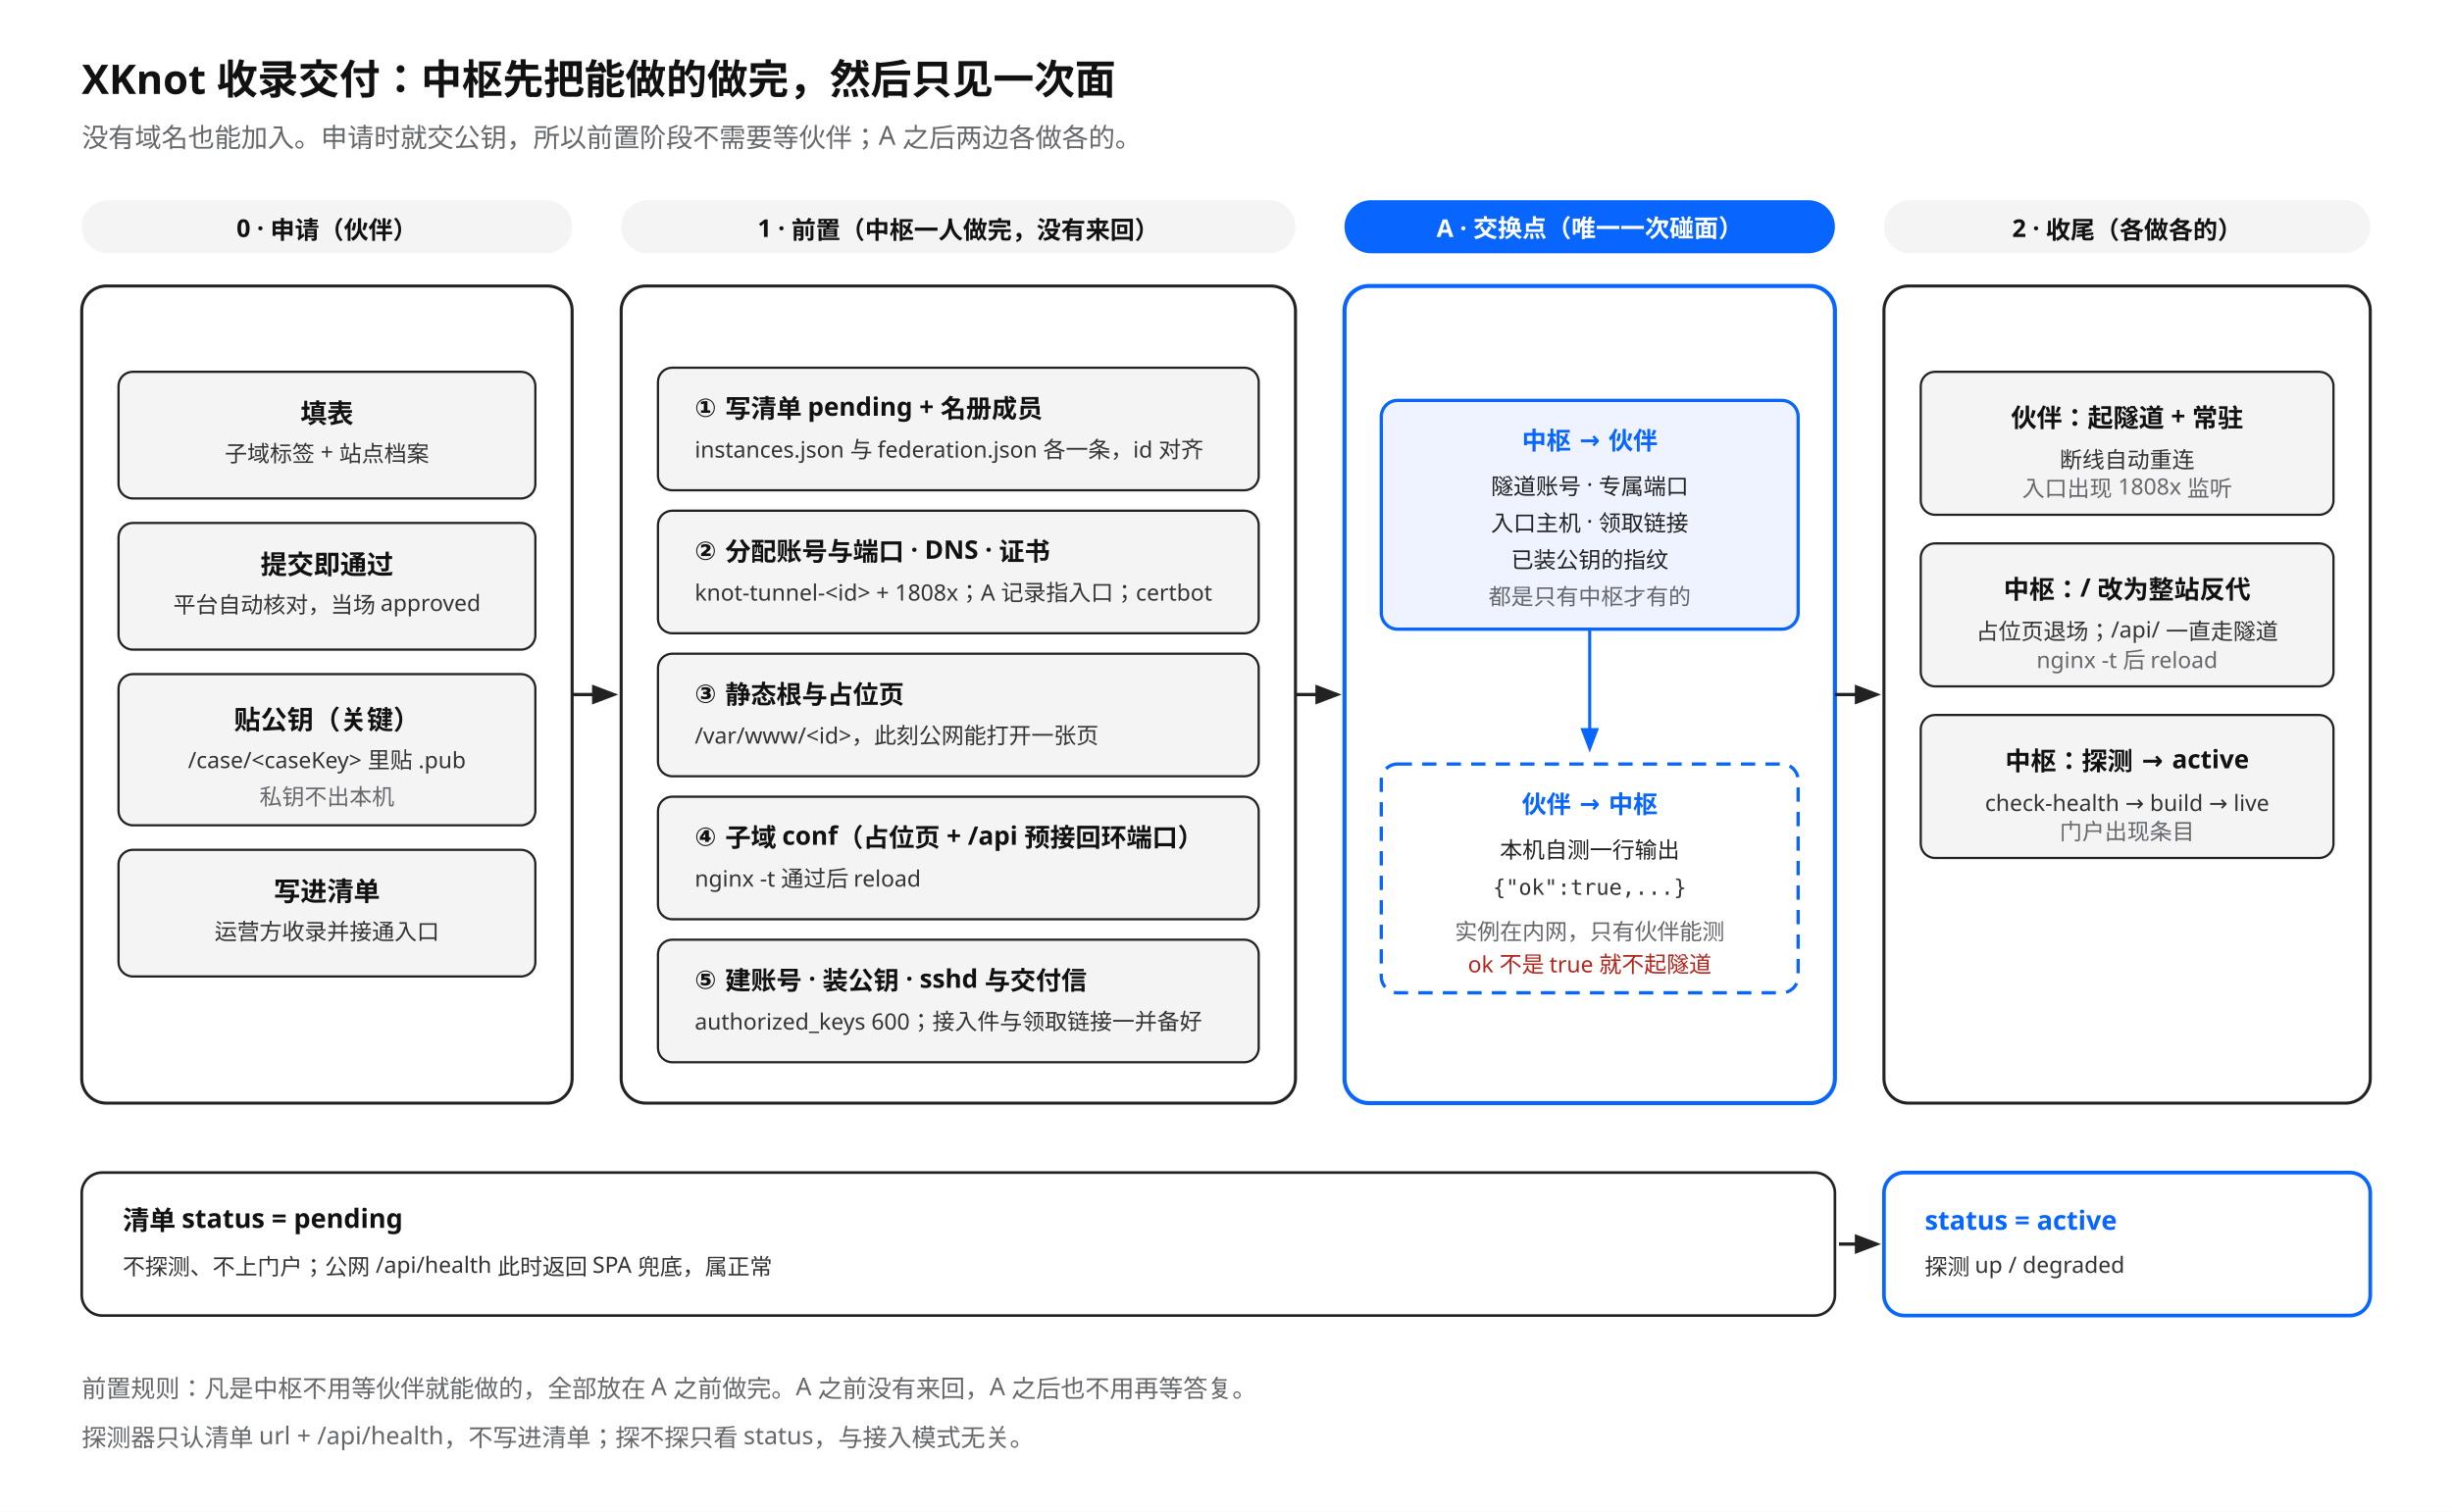
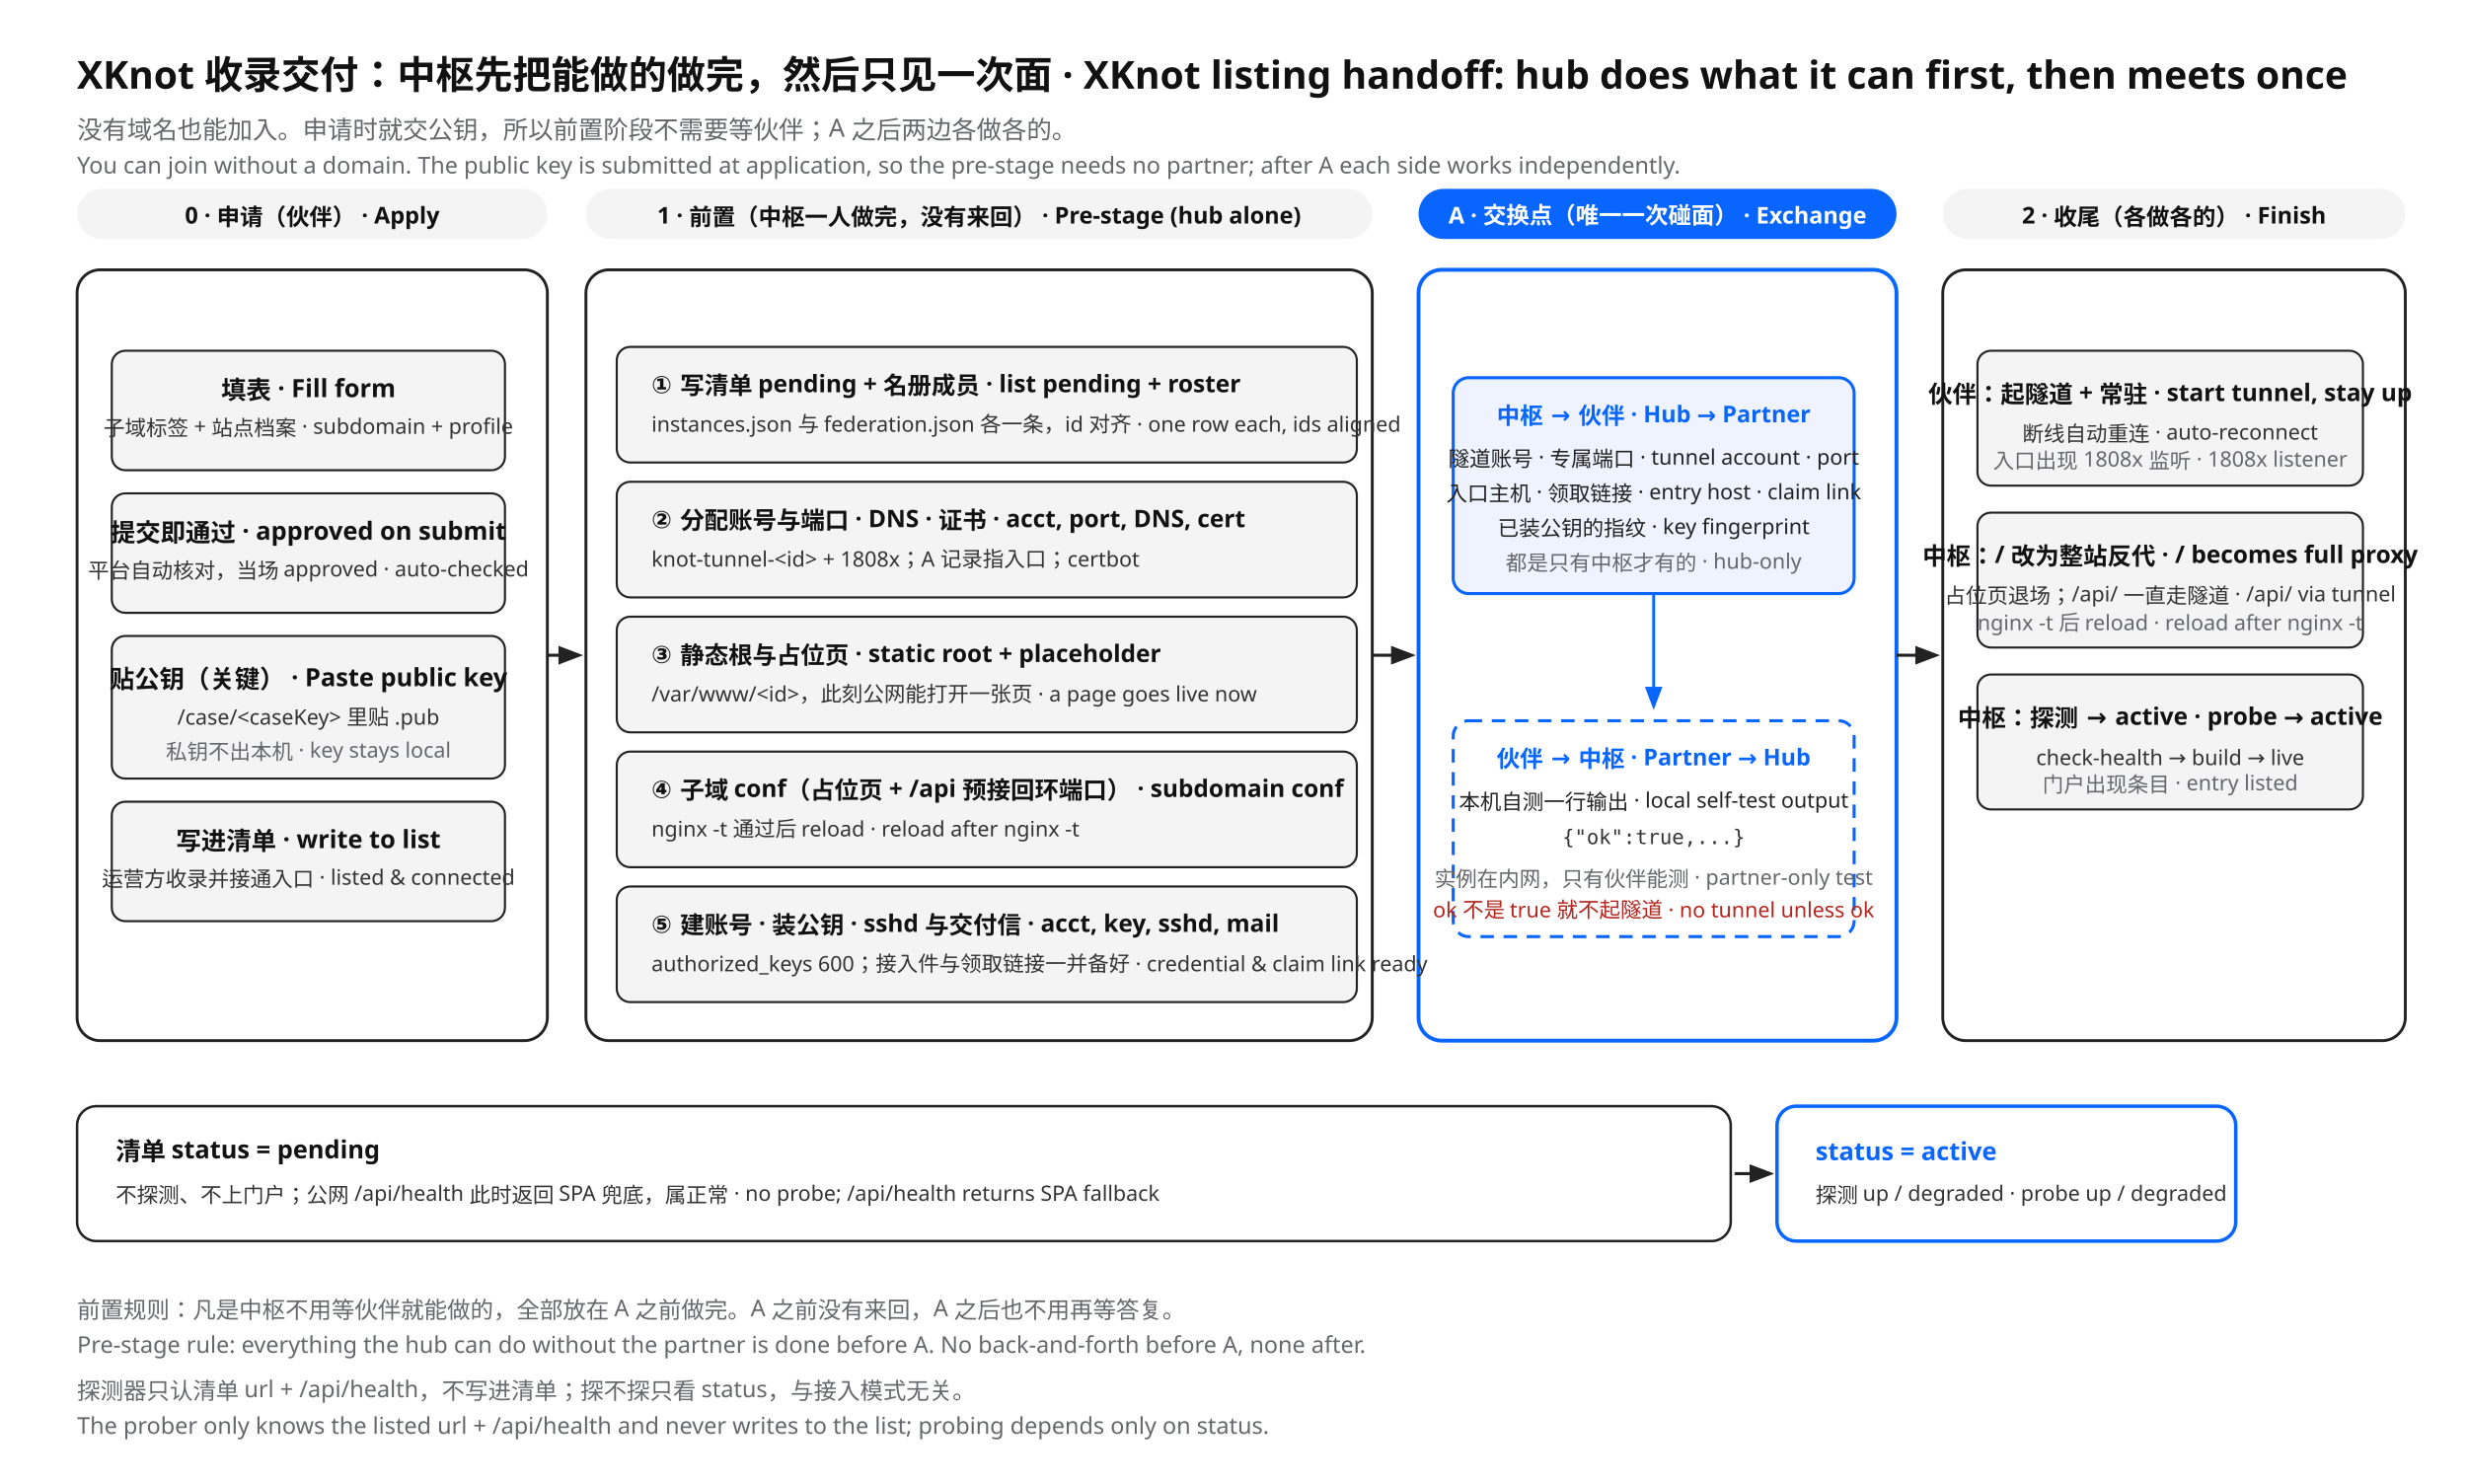
- <svg xmlns="http://www.w3.org/2000/svg" width="1200" height="740" viewBox="0 0 1200 740">
+ <svg xmlns="http://www.w3.org/2000/svg" width="1280" height="770" viewBox="0 0 1280 770">
  <defs>
    <marker id="arrow" viewBox="0 0 10 10" refX="8" refY="5" markerWidth="8" markerHeight="8" orient="auto">
      <path d="M 0 1.2 L 10 5 L 0 8.8 Z" fill="#222" />
    </marker>
    <marker id="arrow-blue" viewBox="0 0 10 10" refX="8" refY="5" markerWidth="8" markerHeight="8" orient="auto">
      <path d="M 0 1.2 L 10 5 L 0 8.8 Z" fill="#0866FF" />
    </marker>
  </defs>
-   <rect width="1200" height="740" fill="#ffffff" />
-   <rect x="40" y="140" width="240" height="400" rx="12" fill="#ffffff" stroke="#222" stroke-width="1.5" />
-   <rect x="304" y="140" width="330" height="400" rx="12" fill="#ffffff" stroke="#222" stroke-width="1.5" />
-   <rect x="658" y="140" width="240" height="400" rx="12" fill="#ffffff" stroke="#0866FF" stroke-width="2" />
-   <rect x="922" y="140" width="238" height="400" rx="12" fill="#ffffff" stroke="#222" stroke-width="1.5" />
+   <rect width="1280" height="770" fill="#ffffff" />
+   <rect x="40" y="140" width="244" height="400" rx="12" fill="#ffffff" stroke="#222" stroke-width="1.5" />
+   <rect x="304" y="140" width="408" height="400" rx="12" fill="#ffffff" stroke="#222" stroke-width="1.5" />
+   <rect x="736" y="140" width="248" height="400" rx="12" fill="#ffffff" stroke="#0866FF" stroke-width="2" />
+   <rect x="1008" y="140" width="240" height="400" rx="12" fill="#ffffff" stroke="#222" stroke-width="1.5" />
  <g fill="#f4f4f4" stroke="#222" stroke-width="1.1">
    <rect x="58" y="182" width="204" height="62" rx="7" />
    <rect x="58" y="256" width="204" height="62" rx="7" />
    <rect x="58" y="330" width="204" height="74" rx="7" />
    <rect x="58" y="416" width="204" height="62" rx="7" />
  </g>
  <g fill="#f4f4f4" stroke="#222" stroke-width="1.1">
-     <rect x="322" y="180" width="294" height="60" rx="7" />
-     <rect x="322" y="250" width="294" height="60" rx="7" />
-     <rect x="322" y="320" width="294" height="60" rx="7" />
-     <rect x="322" y="390" width="294" height="60" rx="7" />
-     <rect x="322" y="460" width="294" height="60" rx="7" />
+     <rect x="320" y="180" width="384" height="60" rx="7" />
+     <rect x="320" y="250" width="384" height="60" rx="7" />
+     <rect x="320" y="320" width="384" height="60" rx="7" />
+     <rect x="320" y="390" width="384" height="60" rx="7" />
+     <rect x="320" y="460" width="384" height="60" rx="7" />
  </g>
-   <rect x="676" y="196" width="204" height="112" rx="8" fill="#eef3ff" stroke="#0866FF" stroke-width="1.6" />
-   <rect x="676" y="374" width="204" height="112" rx="8" fill="#ffffff" stroke="#0866FF" stroke-width="1.6" stroke-dasharray="7 5" />
+   <rect x="754" y="196" width="208" height="112" rx="8" fill="#eef3ff" stroke="#0866FF" stroke-width="1.6" />
+   <rect x="754" y="374" width="208" height="112" rx="8" fill="#ffffff" stroke="#0866FF" stroke-width="1.6" stroke-dasharray="7 5" />
  <g fill="#f4f4f4" stroke="#222" stroke-width="1.1">
-     <rect x="940" y="182" width="202" height="70" rx="7" />
-     <rect x="940" y="266" width="202" height="70" rx="7" />
-     <rect x="940" y="350" width="202" height="70" rx="7" />
+     <rect x="1026" y="182" width="200" height="70" rx="7" />
+     <rect x="1026" y="266" width="200" height="70" rx="7" />
+     <rect x="1026" y="350" width="200" height="70" rx="7" />
  </g>
  <g fill="none" stroke="#222" stroke-width="1.6">
-     <line x1="280" y1="340" x2="300" y2="340" marker-end="url(#arrow)" />
-     <line x1="634" y1="340" x2="654" y2="340" marker-end="url(#arrow)" />
-     <line x1="898" y1="340" x2="918" y2="340" marker-end="url(#arrow)" />
+     <line x1="284" y1="340" x2="300" y2="340" marker-end="url(#arrow)" />
+     <line x1="712" y1="340" x2="732" y2="340" marker-end="url(#arrow)" />
+     <line x1="984" y1="340" x2="1004" y2="340" marker-end="url(#arrow)" />
  </g>
  <g fill="none" stroke="#0866FF" stroke-width="1.5">
-     <line x1="778" y1="308" x2="778" y2="366" marker-end="url(#arrow-blue)" />
+     <line x1="858" y1="308" x2="858" y2="366" marker-end="url(#arrow-blue)" />
  </g>
  <g font-family="PingFang SC, Hiragino Sans GB, sans-serif">
-     <text x="40" y="46" font-size="20" font-weight="600" fill="#111">XKnot 收录交付：中枢先把能做的做完，然后只见一次面</text>
+     <text x="40" y="46" font-size="20" font-weight="600" fill="#111">XKnot 收录交付：中枢先把能做的做完，然后只见一次面 · XKnot listing handoff: hub does what it can first, then meets once</text>
    <text x="40" y="72" font-size="13" fill="#65676B">没有域名也能加入。申请时就交公钥，所以前置阶段不需要等伙伴；A 之后两边各做各的。</text>
+     <text x="40" y="90" font-size="12" fill="#65676B">You can join without a domain. The public key is submitted at application, so the pre-stage needs no partner; after A each side works independently.</text>
    <g text-anchor="middle" font-size="12" font-weight="600">
-       <rect x="40" y="98" width="240" height="26" rx="13" fill="#f4f4f4" />
-       <text x="160" y="116" fill="#111">0 · 申请（伙伴）</text>
-       <rect x="304" y="98" width="330" height="26" rx="13" fill="#f4f4f4" />
-       <text x="469" y="116" fill="#111">1 · 前置（中枢一人做完，没有来回）</text>
-       <rect x="658" y="98" width="240" height="26" rx="13" fill="#0866FF" />
-       <text x="778" y="116" fill="#ffffff">A · 交换点（唯一一次碰面）</text>
-       <rect x="922" y="98" width="238" height="26" rx="13" fill="#f4f4f4" />
-       <text x="1041" y="116" fill="#111">2 · 收尾（各做各的）</text>
+       <rect x="40" y="98" width="244" height="26" rx="13" fill="#f4f4f4" />
+       <text x="162" y="116" fill="#111">0 · 申请（伙伴） · Apply</text>
+       <rect x="304" y="98" width="408" height="26" rx="13" fill="#f4f4f4" />
+       <text x="508" y="116" fill="#111">1 · 前置（中枢一人做完，没有来回） · Pre-stage (hub alone)</text>
+       <rect x="736" y="98" width="248" height="26" rx="13" fill="#0866FF" />
+       <text x="860" y="116" fill="#ffffff">A · 交换点（唯一一次碰面） · Exchange</text>
+       <rect x="1008" y="98" width="240" height="26" rx="13" fill="#f4f4f4" />
+       <text x="1128" y="116" fill="#111">2 · 收尾（各做各的） · Finish</text>
    </g>
    <g text-anchor="middle">
-       <text x="160" y="207" font-size="13" font-weight="600" fill="#111">填表</text>
-       <text x="160" y="226" font-size="11" fill="#333">子域标签 + 站点档案</text>
-       <text x="160" y="281" font-size="13" font-weight="600" fill="#111">提交即通过</text>
-       <text x="160" y="300" font-size="11" fill="#333">平台自动核对，当场 approved</text>
-       <text x="160" y="357" font-size="13" font-weight="600" fill="#111">贴公钥（关键）</text>
+       <text x="160" y="207" font-size="13" font-weight="600" fill="#111">填表 · Fill form</text>
+       <text x="160" y="226" font-size="11" fill="#333">子域标签 + 站点档案 · subdomain + profile</text>
+       <text x="160" y="281" font-size="13" font-weight="600" fill="#111">提交即通过 · approved on submit</text>
+       <text x="160" y="300" font-size="11" fill="#333">平台自动核对，当场 approved · auto-checked</text>
+       <text x="160" y="357" font-size="13" font-weight="600" fill="#111">贴公钥（关键） · Paste public key</text>
      <text x="160" y="376" font-size="11" fill="#333">/case/&lt;caseKey&gt; 里贴 .pub</text>
-       <text x="160" y="394" font-size="11" fill="#65676B">私钥不出本机</text>
-       <text x="160" y="441" font-size="13" font-weight="600" fill="#111">写进清单</text>
-       <text x="160" y="460" font-size="11" fill="#333">运营方收录并接通入口</text>
+       <text x="160" y="394" font-size="11" fill="#65676B">私钥不出本机 · key stays local</text>
+       <text x="160" y="441" font-size="13" font-weight="600" fill="#111">写进清单 · write to list</text>
+       <text x="160" y="460" font-size="11" fill="#333">运营方收录并接通入口 · listed &amp; connected</text>
    </g>
    <g text-anchor="start">
-       <text x="340" y="204" font-size="12.5" font-weight="600" fill="#111">① 写清单 pending + 名册成员</text>
-       <text x="340" y="224" font-size="11" fill="#333">instances.json 与 federation.json 各一条，id 对齐</text>
-       <text x="340" y="274" font-size="12.5" font-weight="600" fill="#111">② 分配账号与端口 · DNS · 证书</text>
-       <text x="340" y="294" font-size="11" fill="#333">knot-tunnel-&lt;id&gt; + 1808x；A 记录指入口；certbot</text>
-       <text x="340" y="344" font-size="12.5" font-weight="600" fill="#111">③ 静态根与占位页</text>
-       <text x="340" y="364" font-size="11" fill="#333">/var/www/&lt;id&gt;，此刻公网能打开一张页</text>
-       <text x="340" y="414" font-size="12.5" font-weight="600" fill="#111">④ 子域 conf（占位页 + /api 预接回环端口）</text>
-       <text x="340" y="434" font-size="11" fill="#333">nginx -t 通过后 reload</text>
-       <text x="340" y="484" font-size="12.5" font-weight="600" fill="#111">⑤ 建账号 · 装公钥 · sshd 与交付信</text>
-       <text x="340" y="504" font-size="11" fill="#333">authorized_keys 600；接入件与领取链接一并备好</text>
+       <text x="338" y="204" font-size="12.5" font-weight="600" fill="#111">① 写清单 pending + 名册成员 · list pending + roster</text>
+       <text x="338" y="224" font-size="11" fill="#333">instances.json 与 federation.json 各一条，id 对齐 · one row each, ids aligned</text>
+       <text x="338" y="274" font-size="12.5" font-weight="600" fill="#111">② 分配账号与端口 · DNS · 证书 · acct, port, DNS, cert</text>
+       <text x="338" y="294" font-size="11" fill="#333">knot-tunnel-&lt;id&gt; + 1808x；A 记录指入口；certbot</text>
+       <text x="338" y="344" font-size="12.5" font-weight="600" fill="#111">③ 静态根与占位页 · static root + placeholder</text>
+       <text x="338" y="364" font-size="11" fill="#333">/var/www/&lt;id&gt;，此刻公网能打开一张页 · a page goes live now</text>
+       <text x="338" y="414" font-size="12.5" font-weight="600" fill="#111">④ 子域 conf（占位页 + /api 预接回环端口） · subdomain conf</text>
+       <text x="338" y="434" font-size="11" fill="#333">nginx -t 通过后 reload · reload after nginx -t</text>
+       <text x="338" y="484" font-size="12.5" font-weight="600" fill="#111">⑤ 建账号 · 装公钥 · sshd 与交付信 · acct, key, sshd, mail</text>
+       <text x="338" y="504" font-size="11" fill="#333">authorized_keys 600；接入件与领取链接一并备好 · credential &amp; claim link ready</text>
    </g>
    <g text-anchor="middle">
-       <text x="778" y="220" font-size="12" font-weight="600" fill="#0866FF">中枢 → 伙伴</text>
-       <text x="778" y="242" font-size="11" fill="#222">隧道账号 · 专属端口</text>
-       <text x="778" y="260" font-size="11" fill="#222">入口主机 · 领取链接</text>
-       <text x="778" y="278" font-size="11" fill="#222">已装公钥的指纹</text>
-       <text x="778" y="296" font-size="11" fill="#65676B">都是只有中枢才有的</text>
-       <text x="778" y="398" font-size="12" font-weight="600" fill="#0866FF">伙伴 → 中枢</text>
-       <text x="778" y="420" font-size="11" fill="#222">本机自测一行输出</text>
-       <text x="778" y="438" font-size="10.5" font-family="JetBrains Mono, monospace" fill="#333">{"ok":true,...}</text>
-       <text x="778" y="460" font-size="11" fill="#65676B">实例在内网，只有伙伴能测</text>
-       <text x="778" y="476" font-size="11" fill="#b3261e">ok 不是 true 就不起隧道</text>
+       <text x="858" y="220" font-size="12" font-weight="600" fill="#0866FF">中枢 → 伙伴 · Hub → Partner</text>
+       <text x="858" y="242" font-size="11" fill="#222">隧道账号 · 专属端口 · tunnel account · port</text>
+       <text x="858" y="260" font-size="11" fill="#222">入口主机 · 领取链接 · entry host · claim link</text>
+       <text x="858" y="278" font-size="11" fill="#222">已装公钥的指纹 · key fingerprint</text>
+       <text x="858" y="296" font-size="11" fill="#65676B">都是只有中枢才有的 · hub-only</text>
+       <text x="858" y="398" font-size="12" font-weight="600" fill="#0866FF">伙伴 → 中枢 · Partner → Hub</text>
+       <text x="858" y="420" font-size="11" fill="#222">本机自测一行输出 · local self-test output</text>
+       <text x="858" y="438" font-size="10.5" font-family="JetBrains Mono, monospace" fill="#333">{"ok":true,...}</text>
+       <text x="858" y="460" font-size="11" fill="#65676B">实例在内网，只有伙伴能测 · partner-only test</text>
+       <text x="858" y="476" font-size="11" fill="#b3261e">ok 不是 true 就不起隧道 · no tunnel unless ok</text>
    </g>
    <g text-anchor="middle">
-       <text x="1041" y="209" font-size="12.5" font-weight="600" fill="#111">伙伴：起隧道 + 常驻</text>
-       <text x="1041" y="229" font-size="11" fill="#333">断线自动重连</text>
-       <text x="1041" y="243" font-size="11" fill="#65676B">入口出现 1808x 监听</text>
-       <text x="1041" y="293" font-size="12.5" font-weight="600" fill="#111">中枢：/ 改为整站反代</text>
-       <text x="1041" y="313" font-size="11" fill="#333">占位页退场；/api/ 一直走隧道</text>
-       <text x="1041" y="327" font-size="11" fill="#65676B">nginx -t 后 reload</text>
-       <text x="1041" y="377" font-size="12.5" font-weight="600" fill="#111">中枢：探测 → active</text>
-       <text x="1041" y="397" font-size="11" fill="#333">check-health → build → live</text>
-       <text x="1041" y="411" font-size="11" fill="#65676B">门户出现条目</text>
+       <text x="1126" y="209" font-size="12.5" font-weight="600" fill="#111">伙伴：起隧道 + 常驻 · start tunnel, stay up</text>
+       <text x="1126" y="229" font-size="11" fill="#333">断线自动重连 · auto-reconnect</text>
+       <text x="1126" y="243" font-size="11" fill="#65676B">入口出现 1808x 监听 · 1808x listener</text>
+       <text x="1126" y="293" font-size="12.5" font-weight="600" fill="#111">中枢：/ 改为整站反代 · / becomes full proxy</text>
+       <text x="1126" y="313" font-size="11" fill="#333">占位页退场；/api/ 一直走隧道 · /api/ via tunnel</text>
+       <text x="1126" y="327" font-size="11" fill="#65676B">nginx -t 后 reload · reload after nginx -t</text>
+       <text x="1126" y="377" font-size="12.5" font-weight="600" fill="#111">中枢：探测 → active · probe → active</text>
+       <text x="1126" y="397" font-size="11" fill="#333">check-health → build → live</text>
+       <text x="1126" y="411" font-size="11" fill="#65676B">门户出现条目 · entry listed</text>
    </g>
    <rect x="40" y="574" width="858" height="70" rx="10" fill="#ffffff" stroke="#222" stroke-width="1.3" />
    <rect x="922" y="574" width="238" height="70" rx="10" fill="#ffffff" stroke="#0866FF" stroke-width="1.8" />
    <line x1="900" y1="609" x2="918" y2="609" fill="none" stroke="#222" stroke-width="1.6" marker-end="url(#arrow)" />
    <text x="60" y="602" font-size="13" font-weight="600" fill="#111">清单 status = pending</text>
-     <text x="60" y="624" font-size="11" fill="#333">不探测、不上门户；公网 /api/health 此时返回 SPA 兜底，属正常</text>
+     <text x="60" y="624" font-size="11" fill="#333">不探测、不上门户；公网 /api/health 此时返回 SPA 兜底，属正常 · no probe; /api/health returns SPA fallback</text>
    <text x="942" y="602" font-size="13" font-weight="600" fill="#0866FF">status = active</text>
-     <text x="942" y="624" font-size="11" fill="#333">探测 up / degraded</text>
+     <text x="942" y="624" font-size="11" fill="#333">探测 up / degraded · probe up / degraded</text>
    <text x="40" y="684" font-size="12" fill="#65676B">前置规则：凡是中枢不用等伙伴就能做的，全部放在 A 之前做完。A 之前没有来回，A 之后也不用再等答复。</text>
-     <text x="40" y="708" font-size="12" fill="#65676B">探测器只认清单 url + /api/health，不写进清单；探不探只看 status，与接入模式无关。</text>
+     <text x="40" y="702" font-size="12" fill="#65676B">Pre-stage rule: everything the hub can do without the partner is done before A. No back-and-forth before A, none after.</text>
+     <text x="40" y="726" font-size="12" fill="#65676B">探测器只认清单 url + /api/health，不写进清单；探不探只看 status，与接入模式无关。</text>
+     <text x="40" y="744" font-size="12" fill="#65676B">The prober only knows the listed url + /api/health and never writes to the list; probing depends only on status.</text>
  </g>
</svg>
